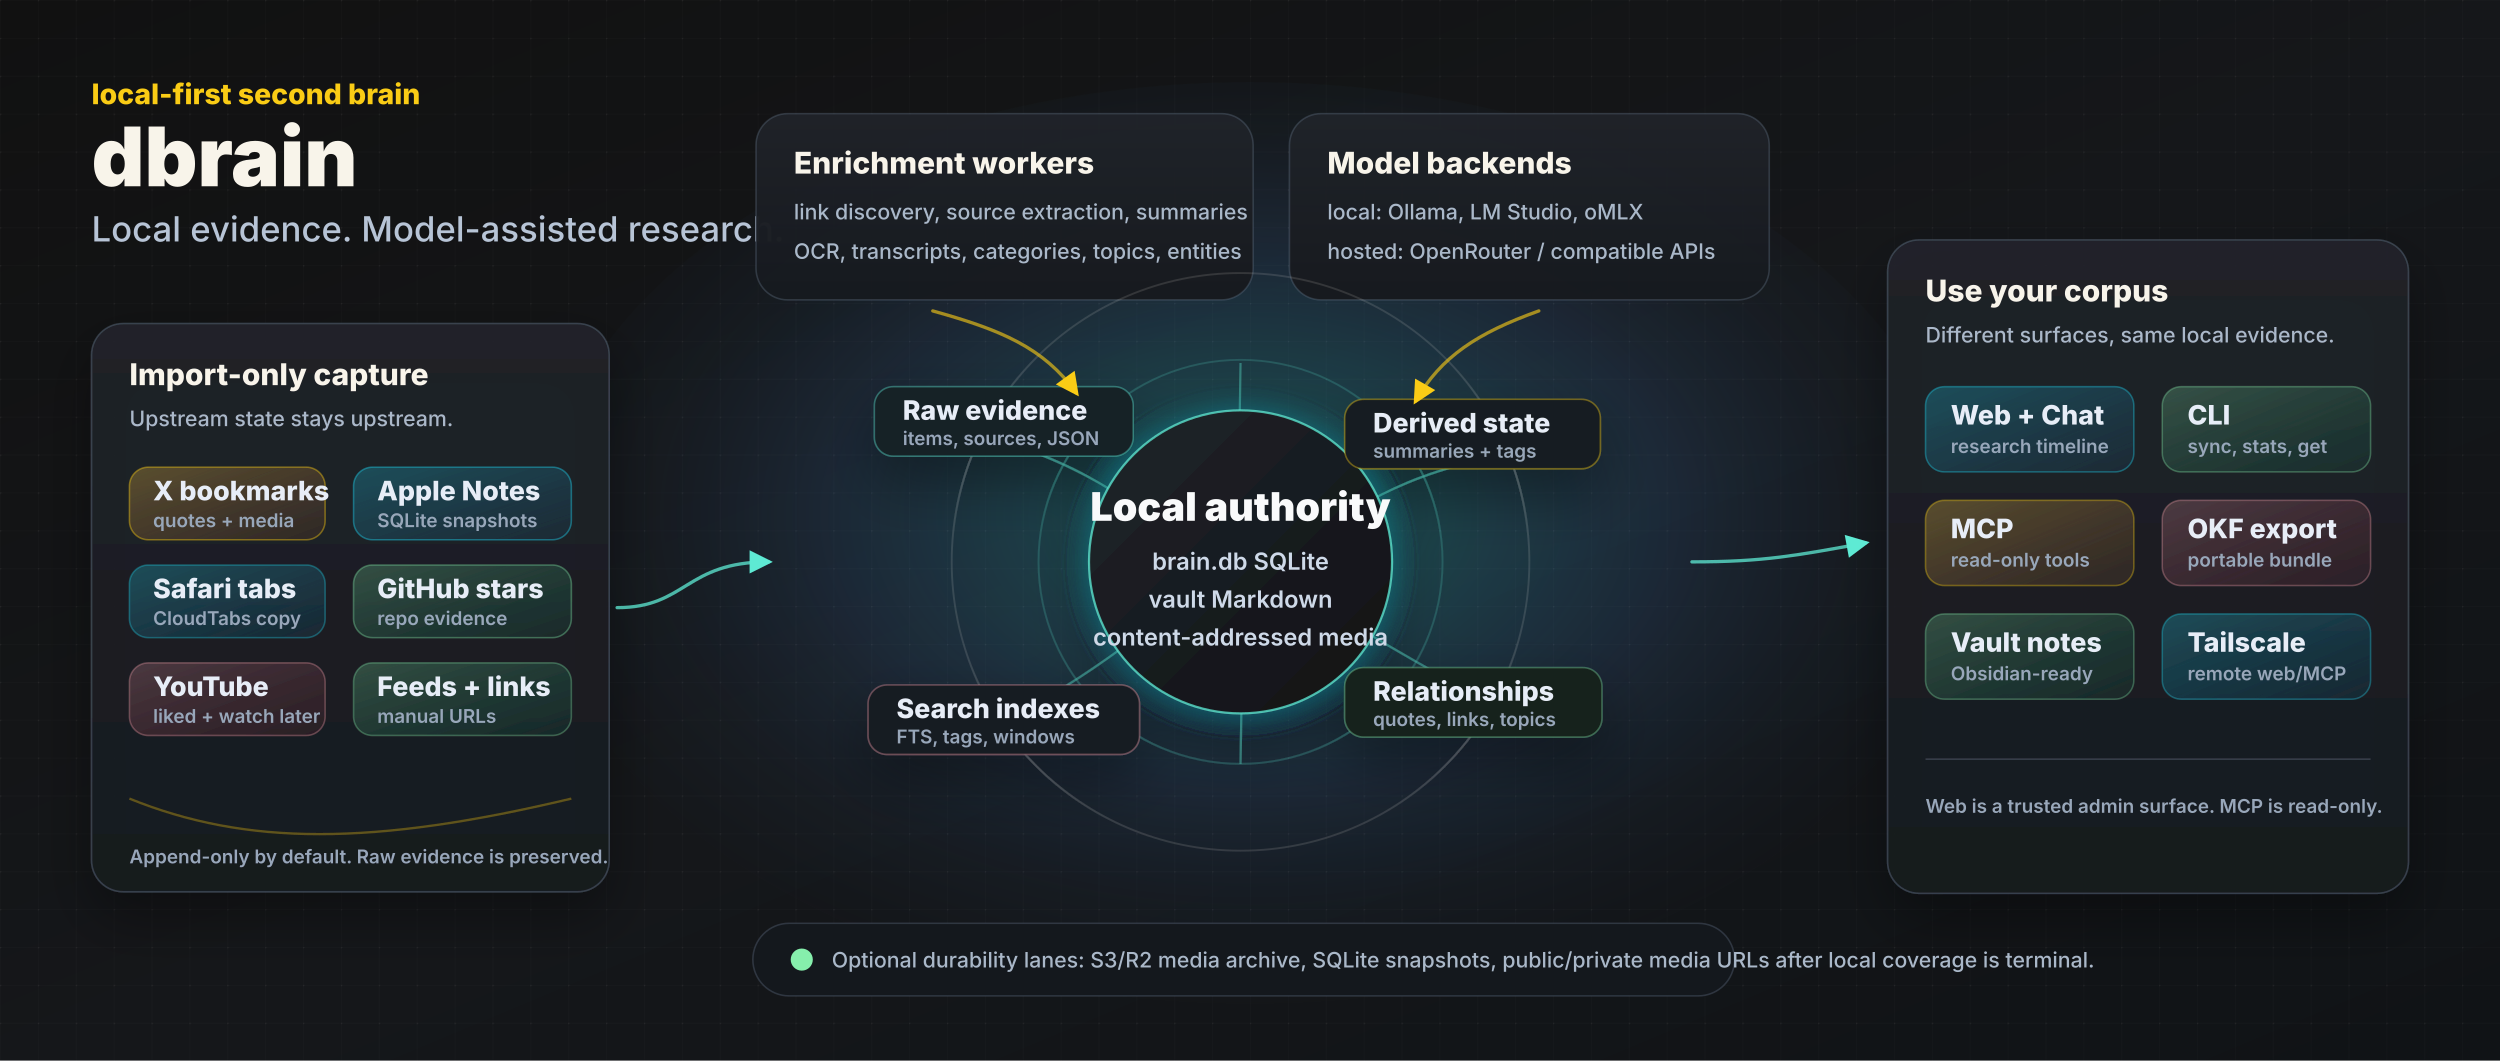
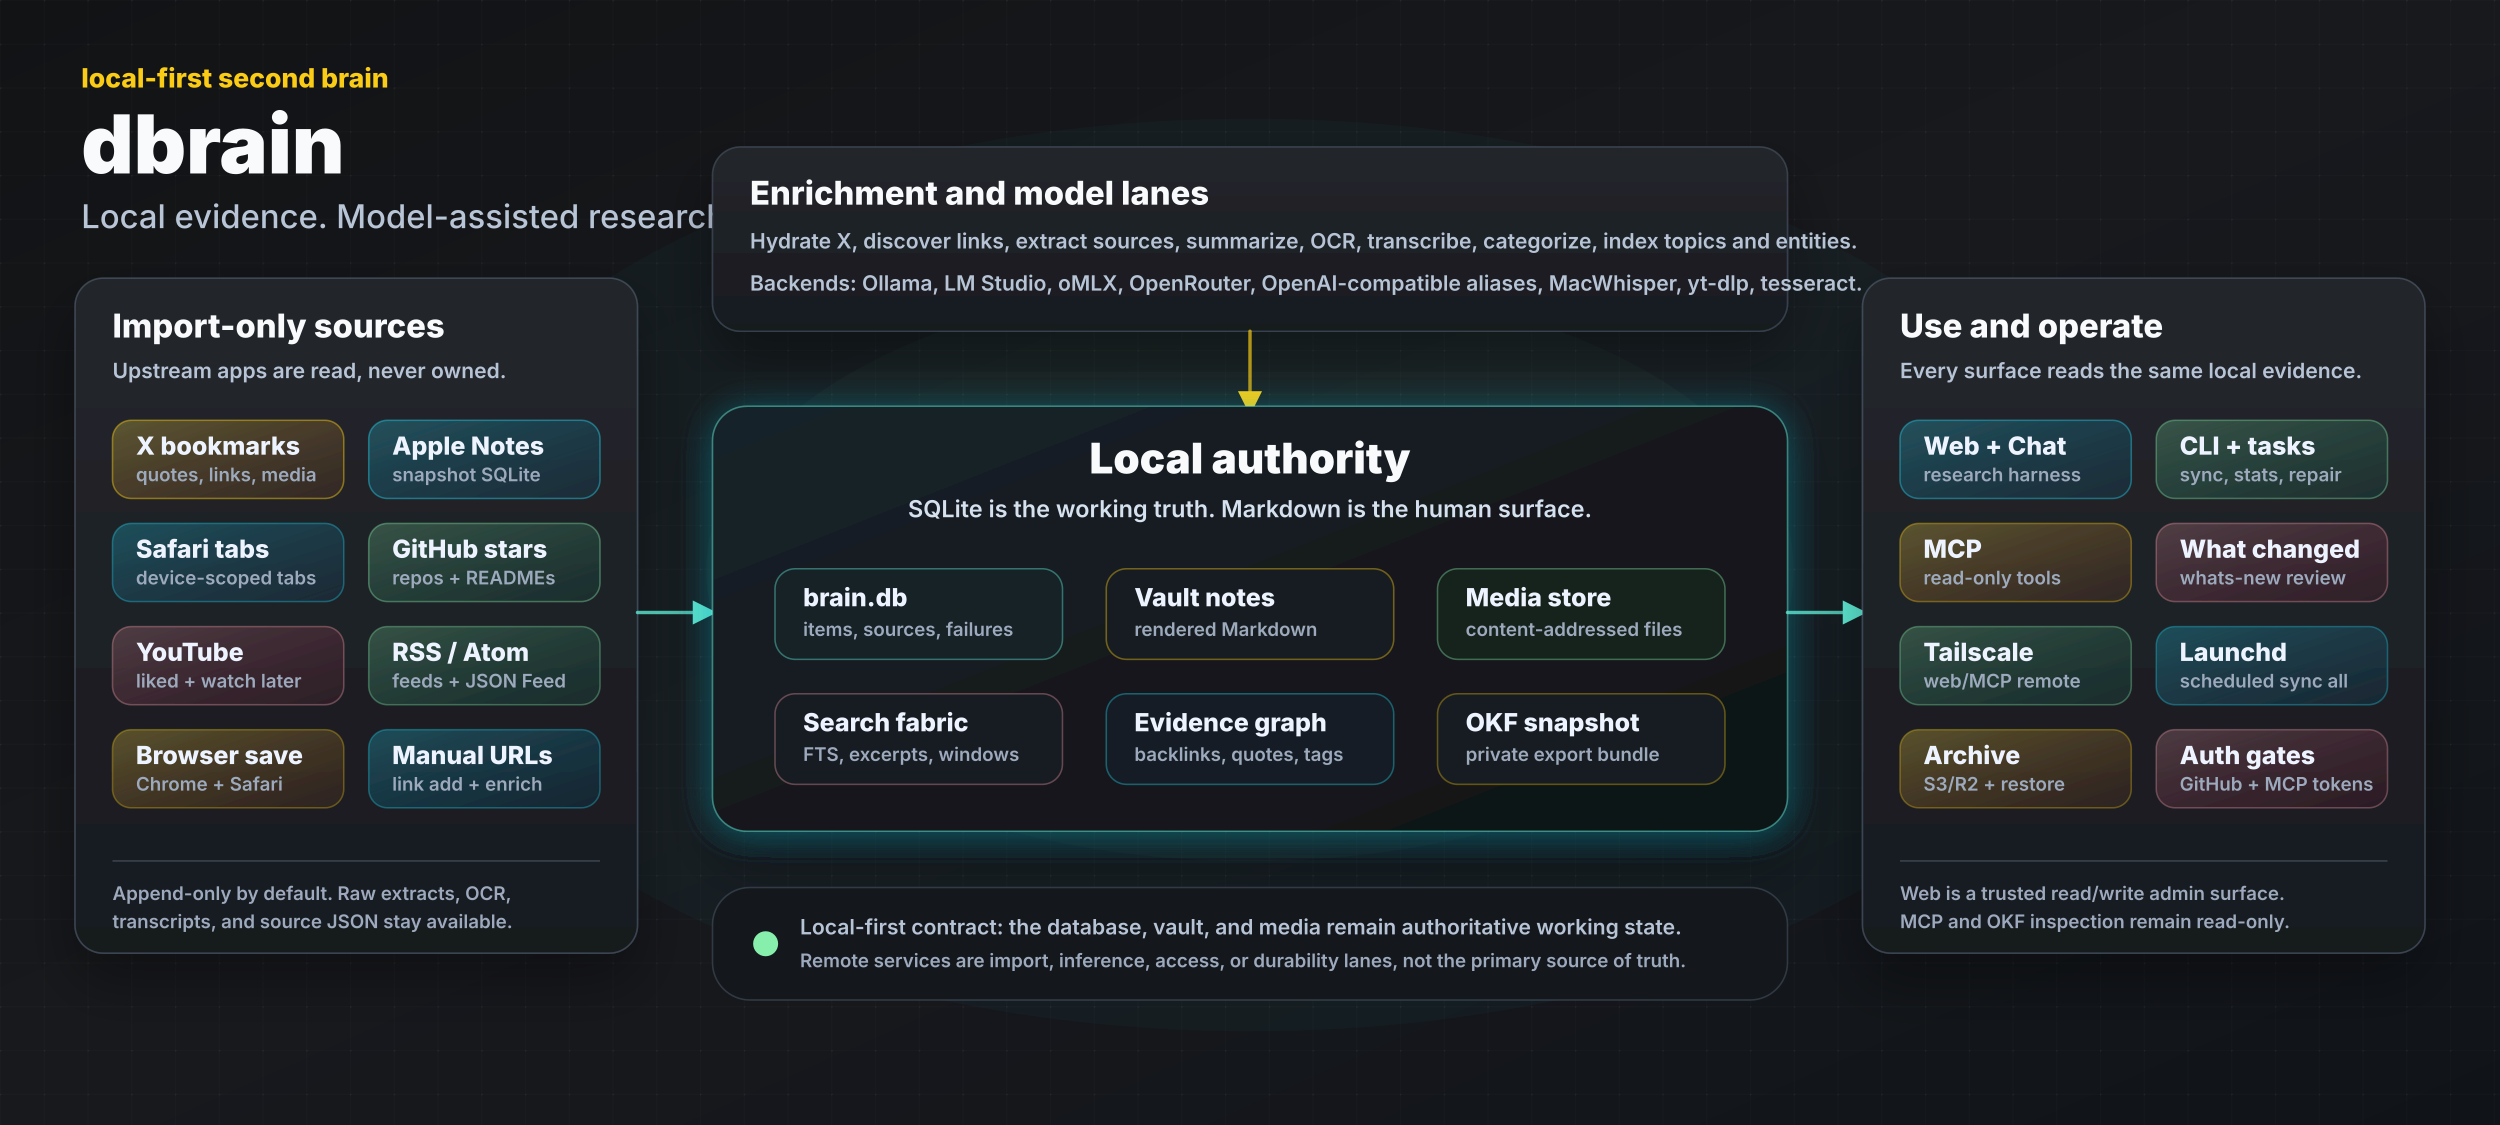
- <svg xmlns="http://www.w3.org/2000/svg" width="1584" height="672" viewBox="0 0 1584 672" role="img" aria-labelledby="title desc">
+ <svg xmlns="http://www.w3.org/2000/svg" width="1600" height="720" viewBox="0 0 1600 720" role="img" aria-labelledby="title desc">
  <defs>
-     <linearGradient id="bg" x1="0" y1="0" x2="1" y2="1">
-       <stop offset="0" stop-color="#111111" />
-       <stop offset="0.52" stop-color="#15171a" />
+     <linearGradient id="pageBg" x1="0" y1="0" x2="1" y2="1">
+       <stop offset="0" stop-color="#121315" />
+       <stop offset="0.48" stop-color="#18191d" />
+       <stop offset="1" stop-color="#101419" />
+     </linearGradient>
+     <linearGradient id="panel" x1="0" y1="0" x2="0" y2="1">
+       <stop offset="0" stop-color="#24272c" />
+       <stop offset="1" stop-color="#171a1f" />
+     </linearGradient>
+     <linearGradient id="core" x1="0" y1="0" x2="1" y2="1">
+       <stop offset="0" stop-color="#19242a" />
+       <stop offset="0.5" stop-color="#14191e" />
      <stop offset="1" stop-color="#101316" />
    </linearGradient>
-     <radialGradient id="coreGlow" cx="50%" cy="47%" r="58%">
-       <stop offset="0" stop-color="#1ee7c8" stop-opacity="0.32" />
-       <stop offset="0.52" stop-color="#4fa3ff" stop-opacity="0.12" />
-       <stop offset="1" stop-color="#111316" stop-opacity="0" />
-     </radialGradient>
-     <linearGradient id="coreFill" x1="0" y1="0" x2="1" y2="1">
-       <stop offset="0" stop-color="#20252a" />
-       <stop offset="0.55" stop-color="#171a1f" />
-       <stop offset="1" stop-color="#101214" />
-     </linearGradient>
-     <linearGradient id="panelFill" x1="0" y1="0" x2="0" y2="1">
-       <stop offset="0" stop-color="#202329" stop-opacity="0.98" />
-       <stop offset="1" stop-color="#16191e" stop-opacity="0.98" />
-     </linearGradient>
-     <linearGradient id="amberFill" x1="0" y1="0" x2="1" y2="1">
-       <stop offset="0" stop-color="#f7c948" stop-opacity="0.28" />
-       <stop offset="1" stop-color="#fb923c" stop-opacity="0.08" />
-     </linearGradient>
-     <linearGradient id="cyanFill" x1="0" y1="0" x2="1" y2="1">
+     <linearGradient id="blue" x1="0" y1="0" x2="1" y2="1">
      <stop offset="0" stop-color="#22d3ee" stop-opacity="0.26" />
-       <stop offset="1" stop-color="#0ea5e9" stop-opacity="0.08" />
-     </linearGradient>
-     <linearGradient id="greenFill" x1="0" y1="0" x2="1" y2="1">
+       <stop offset="1" stop-color="#0284c7" stop-opacity="0.09" />
+     </linearGradient>
+     <linearGradient id="green" x1="0" y1="0" x2="1" y2="1">
      <stop offset="0" stop-color="#86efac" stop-opacity="0.24" />
      <stop offset="1" stop-color="#10b981" stop-opacity="0.08" />
    </linearGradient>
-     <linearGradient id="roseFill" x1="0" y1="0" x2="1" y2="1">
+     <linearGradient id="amber" x1="0" y1="0" x2="1" y2="1">
+       <stop offset="0" stop-color="#fde047" stop-opacity="0.27" />
+       <stop offset="1" stop-color="#f97316" stop-opacity="0.08" />
+     </linearGradient>
+     <linearGradient id="rose" x1="0" y1="0" x2="1" y2="1">
      <stop offset="0" stop-color="#fda4af" stop-opacity="0.22" />
-       <stop offset="1" stop-color="#f43f5e" stop-opacity="0.07" />
-     </linearGradient>
-     <filter id="softShadow" x="-20%" y="-25%" width="140%" height="155%">
-       <feDropShadow dx="0" dy="16" stdDeviation="18" flood-color="#000000" flood-opacity="0.34" />
+       <stop offset="1" stop-color="#e11d48" stop-opacity="0.08" />
+     </linearGradient>
+     <filter id="shadow" x="-12%" y="-18%" width="124%" height="140%">
+       <feDropShadow dx="0" dy="18" stdDeviation="18" flood-color="#000000" flood-opacity="0.34" />
    </filter>
-     <filter id="quietGlow" x="-30%" y="-30%" width="160%" height="160%">
-       <feDropShadow dx="0" dy="0" stdDeviation="8" flood-color="#22d3ee" flood-opacity="0.25" />
+     <filter id="softGlow" x="-35%" y="-35%" width="170%" height="170%">
+       <feDropShadow dx="0" dy="0" stdDeviation="10" flood-color="#22d3ee" flood-opacity="0.25" />
    </filter>
-     <pattern id="grid" width="24" height="24" patternUnits="userSpaceOnUse">
-       <path d="M 24 0 L 0 0 0 24" fill="none" stroke="#f6f1e6" stroke-width="0.55" opacity="0.035" />
-       <circle cx="0" cy="0" r="1" fill="#f6f1e6" opacity="0.055" />
+     <pattern id="grid" width="28" height="28" patternUnits="userSpaceOnUse">
+       <path d="M 28 0 L 0 0 0 28" fill="none" stroke="#e7edf7" stroke-width="0.5" opacity="0.035" />
+       <circle cx="0" cy="0" r="1.1" fill="#e7edf7" opacity="0.055" />
    </pattern>
-     <marker id="arrowCyan" viewBox="0 0 10 10" refX="8.2" refY="5" markerWidth="7" markerHeight="7" orient="auto-start-reverse">
+     <marker id="arrowCyan" viewBox="0 0 10 10" refX="8.2" refY="5" markerWidth="7" markerHeight="7" orient="auto">
      <path d="M 0 0 L 10 5 L 0 10 z" fill="#5eead4" />
    </marker>
-     <marker id="arrowAmber" viewBox="0 0 10 10" refX="8.2" refY="5" markerWidth="7" markerHeight="7" orient="auto-start-reverse">
+     <marker id="arrowAmber" viewBox="0 0 10 10" refX="8.2" refY="5" markerWidth="7" markerHeight="7" orient="auto">
      <path d="M 0 0 L 10 5 L 0 10 z" fill="#facc15" />
    </marker>
    <style>
      text {
        font-family: ui-sans-serif, -apple-system, BlinkMacSystemFont, "Segoe UI", sans-serif;
        letter-spacing: 0;
      }
-       .kicker {
+       .eyebrow {
        fill: #facc15;
-         font-size: 18px;
-         font-weight: 800;
+         font-size: 17px;
+         font-weight: 820;
        text-transform: uppercase;
      }
      .title {
-         fill: #f8f4ea;
+         fill: #f8fafc;
        font-size: 52px;
        font-weight: 850;
      }
      .subtitle {
+         fill: #b8c5d6;
+         font-size: 21px;
+         font-weight: 540;
+       }
+       .section {
+         fill: #f8fafc;
+         font-size: 21px;
+         font-weight: 820;
+       }
+       .label {
+         fill: #eef4ff;
+         font-size: 16px;
+         font-weight: 760;
+       }
+       .small {
        fill: #b7c4d6;
-         font-size: 22px;
-         font-weight: 520;
-       }
-       .section {
-         fill: #f8f4ea;
-         font-size: 19px;
-         font-weight: 820;
-       }
-       .label {
-         fill: #e7edf7;
-         font-size: 17px;
-         font-weight: 760;
-       }
-       .small {
-         fill: #aab8c9;
        font-size: 13.5px;
-         font-weight: 540;
+         font-weight: 560;
      }
      .tiny {
-         fill: #98a7ba;
+         fill: #9daabd;
        font-size: 12px;
        font-weight: 560;
      }
      .coreTitle {
        fill: #f9fafb;
-         font-size: 25px;
+         font-size: 27px;
        font-weight: 850;
      }
      .coreText {
-         fill: #ced9e8;
+         fill: #d5e1ef;
        font-size: 15px;
-         font-weight: 580;
-       }
-       .stroke {
-         stroke: #8b9bb0;
-         stroke-width: 1;
-         opacity: 0.38;
-       }
-       .nodeLine {
-         stroke: #5eead4;
-         stroke-width: 1.4;
-         stroke-opacity: 0.38;
-         fill: none;
-       }
-       .arrow {
-         stroke-width: 2.1;
+         font-weight: 610;
+       }
+       .muted {
+         fill: #94a3b8;
+         font-size: 12.5px;
+         font-weight: 560;
+       }
+       .line {
+         stroke-width: 2.2;
        stroke-linecap: round;
        stroke-linejoin: round;
        fill: none;
      }
+       .hairline {
+         stroke: #66758a;
+         stroke-width: 1;
+         stroke-opacity: 0.42;
+       }
    </style>
  </defs>
-   <rect width="1584" height="672" fill="url(#bg)" />
-   <rect width="1584" height="672" fill="url(#grid)" />
-   <ellipse cx="792" cy="344" rx="452" ry="292" fill="url(#coreGlow)" />
-   <text x="58" y="66" class="kicker">local-first second brain</text>
-   <text x="58" y="118" class="title">dbrain</text>
-   <text x="58" y="153" class="subtitle">Local evidence. Model-assisted research.</text>
-   <g transform="translate(58 205)" filter="url(#softShadow)">
-     <rect x="0" y="0" width="328" height="360" rx="20" fill="url(#panelFill)" stroke="#65758a" stroke-opacity="0.42" />
-     <text x="24" y="39" class="section">Import-only capture</text>
-     <text x="24" y="65" class="small">Upstream state stays upstream.</text>
+   <rect width="1600" height="720" fill="url(#pageBg)" />
+   <rect width="1600" height="720" fill="url(#grid)" />
+   <ellipse cx="800" cy="368" rx="540" ry="292" fill="#22d3ee" opacity="0.035" />
+   <ellipse cx="800" cy="365" rx="348" ry="186" fill="#86efac" opacity="0.03" />
+   <text x="52" y="56" class="eyebrow">local-first second brain</text>
+   <text x="52" y="111" class="title">dbrain</text>
+   <text x="52" y="146" class="subtitle">Local evidence. Model-assisted research.</text>
+   <g transform="translate(48 178)" filter="url(#shadow)">
+     <rect width="360" height="432" rx="18" fill="url(#panel)" stroke="#65758a" stroke-opacity="0.46" />
+     <text x="24" y="38" class="section">Import-only sources</text>
+     <text x="24" y="64" class="small">Upstream apps are read, never owned.</text>
    <g transform="translate(24 91)">
-       <rect width="124" height="46" rx="12" fill="url(#amberFill)" stroke="#facc15" stroke-opacity="0.42" />
-       <text x="15" y="21" class="label">X bookmarks</text>
-       <text x="15" y="38" class="tiny">quotes + media</text>
-     </g>
-     <g transform="translate(166 91)">
-       <rect width="138" height="46" rx="12" fill="url(#cyanFill)" stroke="#22d3ee" stroke-opacity="0.42" />
-       <text x="15" y="21" class="label">Apple Notes</text>
-       <text x="15" y="38" class="tiny">SQLite snapshots</text>
-     </g>
-     <g transform="translate(24 153)">
-       <rect width="124" height="46" rx="12" fill="url(#cyanFill)" stroke="#22d3ee" stroke-opacity="0.34" />
-       <text x="15" y="21" class="label">Safari tabs</text>
-       <text x="15" y="38" class="tiny">CloudTabs copy</text>
-     </g>
-     <g transform="translate(166 153)">
-       <rect width="138" height="46" rx="12" fill="url(#greenFill)" stroke="#86efac" stroke-opacity="0.36" />
-       <text x="15" y="21" class="label">GitHub stars</text>
-       <text x="15" y="38" class="tiny">repo evidence</text>
-     </g>
-     <g transform="translate(24 215)">
-       <rect width="124" height="46" rx="12" fill="url(#roseFill)" stroke="#fda4af" stroke-opacity="0.32" />
-       <text x="15" y="21" class="label">YouTube</text>
-       <text x="15" y="38" class="tiny">liked + watch later</text>
-     </g>
-     <g transform="translate(166 215)">
-       <rect width="138" height="46" rx="12" fill="url(#greenFill)" stroke="#86efac" stroke-opacity="0.32" />
-       <text x="15" y="21" class="label">Feeds + links</text>
-       <text x="15" y="38" class="tiny">manual URLs</text>
-     </g>
-     <g transform="translate(24 287)">
-       <path d="M0 14 C74 44 154 44 280 14" stroke="#facc15" stroke-width="1.5" stroke-opacity="0.32" fill="none" />
-       <text x="0" y="55" class="tiny">Append-only by default. Raw evidence is preserved.</text>
-     </g>
-   </g>
-   <g transform="translate(479 72)">
-     <rect x="0" y="0" width="315" height="118" rx="20" fill="url(#panelFill)" stroke="#65758a" stroke-opacity="0.35" />
-     <text x="24" y="38" class="section">Enrichment workers</text>
-     <text x="24" y="67" class="small">link discovery, source extraction, summaries</text>
-     <text x="24" y="92" class="small">OCR, transcripts, categories, topics, entities</text>
-   </g>
-   <g transform="translate(817 72)">
-     <rect x="0" y="0" width="304" height="118" rx="20" fill="url(#panelFill)" stroke="#65758a" stroke-opacity="0.35" />
-     <text x="24" y="38" class="section">Model backends</text>
-     <text x="24" y="67" class="small">local: Ollama, LM Studio, oMLX</text>
-     <text x="24" y="92" class="small">hosted: OpenRouter / compatible APIs</text>
-   </g>
-   <g transform="translate(447 210)" filter="url(#softShadow)">
-     <circle cx="339" cy="146" r="183" fill="none" stroke="#f8f4ea" stroke-opacity="0.13" stroke-width="1.2" />
-     <circle cx="339" cy="146" r="128" fill="none" stroke="#5eead4" stroke-opacity="0.18" stroke-width="1.2" />
-     <circle cx="339" cy="146" r="78" fill="none" stroke="#facc15" stroke-opacity="0.18" stroke-width="1.2" />
-     <path class="nodeLine" d="M189 70 C260 92 272 118 339 146" />
-     <path class="nodeLine" d="M488 82 C418 99 410 121 339 146" />
-     <path class="nodeLine" d="M198 242 C257 211 286 181 339 146" />
-     <path class="nodeLine" d="M489 230 C433 202 400 177 339 146" />
-     <path class="nodeLine" d="M339 20 C338 74 338 105 339 146" />
-     <path class="nodeLine" d="M339 274 C340 224 340 190 339 146" />
-     <circle cx="339" cy="146" r="96" fill="url(#coreFill)" stroke="#5eead4" stroke-width="1.4" stroke-opacity="0.75" filter="url(#quietGlow)" />
-     <text x="339" y="120" text-anchor="middle" class="coreTitle">Local authority</text>
-     <text x="339" y="151" text-anchor="middle" class="coreText">brain.db SQLite</text>
-     <text x="339" y="175" text-anchor="middle" class="coreText">vault Markdown</text>
-     <text x="339" y="199" text-anchor="middle" class="coreText">content-addressed media</text>
-     <g transform="translate(107 35)">
-       <rect width="164" height="44" rx="12" fill="#172027" stroke="#5eead4" stroke-opacity="0.38" />
-       <text x="18" y="21" class="label">Raw evidence</text>
-       <text x="18" y="37" class="tiny">items, sources, JSON</text>
-     </g>
-     <g transform="translate(405 43)">
-       <rect width="162" height="44" rx="12" fill="#191f20" stroke="#facc15" stroke-opacity="0.38" />
-       <text x="18" y="21" class="label">Derived state</text>
-       <text x="18" y="37" class="tiny">summaries + tags</text>
-     </g>
-     <g transform="translate(103 224)">
-       <rect width="172" height="44" rx="12" fill="#191d23" stroke="#fda4af" stroke-opacity="0.34" />
-       <text x="18" y="21" class="label">Search indexes</text>
-       <text x="18" y="37" class="tiny">FTS, tags, windows</text>
-     </g>
-     <g transform="translate(405 213)">
-       <rect width="163" height="44" rx="12" fill="#17221c" stroke="#86efac" stroke-opacity="0.34" />
-       <text x="18" y="21" class="label">Relationships</text>
-       <text x="18" y="37" class="tiny">quotes, links, topics</text>
-     </g>
-   </g>
-   <path class="arrow" d="M391 385 C435 385 434 356 487 356" stroke="#5eead4" stroke-opacity="0.75" marker-end="url(#arrowCyan)" />
-   <path class="arrow" d="M591 197 C634 209 661 220 682 249" stroke="#facc15" stroke-opacity="0.62" marker-end="url(#arrowAmber)" />
-   <path class="arrow" d="M975 197 C936 211 913 226 897 254" stroke="#facc15" stroke-opacity="0.62" marker-end="url(#arrowAmber)" />
-   <g transform="translate(1196 152)" filter="url(#softShadow)">
-     <rect x="0" y="0" width="330" height="414" rx="20" fill="url(#panelFill)" stroke="#65758a" stroke-opacity="0.42" />
-     <text x="24" y="39" class="section">Use your corpus</text>
-     <text x="24" y="65" class="small">Different surfaces, same local evidence.</text>
-     <g transform="translate(24 93)">
-       <rect width="132" height="54" rx="12" fill="url(#cyanFill)" stroke="#22d3ee" stroke-opacity="0.38" />
-       <text x="16" y="24" class="label">Web + Chat</text>
-       <text x="16" y="42" class="tiny">research timeline</text>
-     </g>
-     <g transform="translate(174 93)">
-       <rect width="132" height="54" rx="12" fill="url(#greenFill)" stroke="#86efac" stroke-opacity="0.34" />
-       <text x="16" y="24" class="label">CLI</text>
-       <text x="16" y="42" class="tiny">sync, stats, get</text>
-     </g>
-     <g transform="translate(24 165)">
-       <rect width="132" height="54" rx="12" fill="url(#amberFill)" stroke="#facc15" stroke-opacity="0.36" />
-       <text x="16" y="24" class="label">MCP</text>
-       <text x="16" y="42" class="tiny">read-only tools</text>
-     </g>
-     <g transform="translate(174 165)">
-       <rect width="132" height="54" rx="12" fill="url(#roseFill)" stroke="#fda4af" stroke-opacity="0.32" />
-       <text x="16" y="24" class="label">OKF export</text>
-       <text x="16" y="42" class="tiny">portable bundle</text>
-     </g>
-     <g transform="translate(24 237)">
-       <rect width="132" height="54" rx="12" fill="url(#greenFill)" stroke="#86efac" stroke-opacity="0.32" />
-       <text x="16" y="24" class="label">Vault notes</text>
-       <text x="16" y="42" class="tiny">Obsidian-ready</text>
-     </g>
-     <g transform="translate(174 237)">
-       <rect width="132" height="54" rx="12" fill="url(#cyanFill)" stroke="#22d3ee" stroke-opacity="0.34" />
-       <text x="16" y="24" class="label">Tailscale</text>
-       <text x="16" y="42" class="tiny">remote web/MCP</text>
-     </g>
-     <g transform="translate(24 329)">
-       <path d="M0 0 H282" stroke="#65758a" stroke-opacity="0.4" />
-       <text x="0" y="34" class="tiny">Web is a trusted admin surface. MCP is read-only.</text>
-     </g>
-   </g>
-   <path class="arrow" d="M1072 356 C1118 356 1138 352 1182 344" stroke="#5eead4" stroke-opacity="0.75" marker-end="url(#arrowCyan)" />
-   <g transform="translate(477 585)">
-     <rect x="0" y="0" width="622" height="46" rx="23" fill="#14181d" stroke="#65758a" stroke-opacity="0.34" />
-     <circle cx="31" cy="23" r="7" fill="#86efac" />
-     <text x="50" y="28" class="small">Optional durability lanes: S3/R2 media archive, SQLite snapshots, public/private media URLs after local coverage is terminal.</text>
+       <rect width="148" height="50" rx="12" fill="url(#amber)" stroke="#facc15" stroke-opacity="0.46" />
+       <text x="15" y="22" class="label">X bookmarks</text>
+       <text x="15" y="39" class="tiny">quotes, links, media</text>
+     </g>
+     <g transform="translate(188 91)">
+       <rect width="148" height="50" rx="12" fill="url(#blue)" stroke="#22d3ee" stroke-opacity="0.44" />
+       <text x="15" y="22" class="label">Apple Notes</text>
+       <text x="15" y="39" class="tiny">snapshot SQLite</text>
+     </g>
+     <g transform="translate(24 157)">
+       <rect width="148" height="50" rx="12" fill="url(#blue)" stroke="#22d3ee" stroke-opacity="0.36" />
+       <text x="15" y="22" class="label">Safari tabs</text>
+       <text x="15" y="39" class="tiny">device-scoped tabs</text>
+     </g>
+     <g transform="translate(188 157)">
+       <rect width="148" height="50" rx="12" fill="url(#green)" stroke="#86efac" stroke-opacity="0.38" />
+       <text x="15" y="22" class="label">GitHub stars</text>
+       <text x="15" y="39" class="tiny">repos + READMEs</text>
+     </g>
+     <g transform="translate(24 223)">
+       <rect width="148" height="50" rx="12" fill="url(#rose)" stroke="#fda4af" stroke-opacity="0.34" />
+       <text x="15" y="22" class="label">YouTube</text>
+       <text x="15" y="39" class="tiny">liked + watch later</text>
+     </g>
+     <g transform="translate(188 223)">
+       <rect width="148" height="50" rx="12" fill="url(#green)" stroke="#86efac" stroke-opacity="0.34" />
+       <text x="15" y="22" class="label">RSS / Atom</text>
+       <text x="15" y="39" class="tiny">feeds + JSON Feed</text>
+     </g>
+     <g transform="translate(24 289)">
+       <rect width="148" height="50" rx="12" fill="url(#amber)" stroke="#facc15" stroke-opacity="0.32" />
+       <text x="15" y="22" class="label">Browser save</text>
+       <text x="15" y="39" class="tiny">Chrome + Safari</text>
+     </g>
+     <g transform="translate(188 289)">
+       <rect width="148" height="50" rx="12" fill="url(#blue)" stroke="#22d3ee" stroke-opacity="0.34" />
+       <text x="15" y="22" class="label">Manual URLs</text>
+       <text x="15" y="39" class="tiny">link add + enrich</text>
+     </g>
+     <path d="M24 373 H336" class="hairline" />
+     <text x="24" y="398" class="tiny">Append-only by default. Raw extracts, OCR,</text>
+     <text x="24" y="416" class="tiny">transcripts, and source JSON stay available.</text>
+   </g>
+   <path class="line" d="M408 392 C434 392 438 392 456 392" stroke="#5eead4" stroke-opacity="0.78" marker-end="url(#arrowCyan)" />
+   <g transform="translate(456 94)" filter="url(#shadow)">
+     <rect width="688" height="118" rx="18" fill="url(#panel)" stroke="#65758a" stroke-opacity="0.38" />
+     <text x="24" y="37" class="section">Enrichment and model lanes</text>
+     <text x="24" y="65" class="small">Hydrate X, discover links, extract sources, summarize, OCR, transcribe, categorize, index topics and entities.</text>
+     <text x="24" y="92" class="small">Backends: Ollama, LM Studio, oMLX, OpenRouter, OpenAI-compatible aliases, MacWhisper, yt-dlp, tesseract.</text>
+   </g>
+   <path class="line" d="M800 212 C800 232 800 246 800 263" stroke="#facc15" stroke-opacity="0.68" marker-end="url(#arrowAmber)" />
+   <g transform="translate(456 260)" filter="url(#shadow)">
+     <rect width="688" height="272" rx="22" fill="url(#core)" stroke="#5eead4" stroke-opacity="0.48" filter="url(#softGlow)" />
+     <text x="344" y="43" text-anchor="middle" class="coreTitle">Local authority</text>
+     <text x="344" y="71" text-anchor="middle" class="coreText">SQLite is the working truth. Markdown is the human surface.</text>
+     <g transform="translate(40 104)">
+       <rect width="184" height="58" rx="13" fill="#172027" stroke="#5eead4" stroke-opacity="0.42" />
+       <text x="18" y="24" class="label">brain.db</text>
+       <text x="18" y="43" class="tiny">items, sources, failures</text>
+     </g>
+     <g transform="translate(252 104)">
+       <rect width="184" height="58" rx="13" fill="#191f20" stroke="#facc15" stroke-opacity="0.4" />
+       <text x="18" y="24" class="label">Vault notes</text>
+       <text x="18" y="43" class="tiny">rendered Markdown</text>
+     </g>
+     <g transform="translate(464 104)">
+       <rect width="184" height="58" rx="13" fill="#17221c" stroke="#86efac" stroke-opacity="0.38" />
+       <text x="18" y="24" class="label">Media store</text>
+       <text x="18" y="43" class="tiny">content-addressed files</text>
+     </g>
+     <g transform="translate(40 184)">
+       <rect width="184" height="58" rx="13" fill="#191d23" stroke="#fda4af" stroke-opacity="0.34" />
+       <text x="18" y="24" class="label">Search fabric</text>
+       <text x="18" y="43" class="tiny">FTS, excerpts, windows</text>
+     </g>
+     <g transform="translate(252 184)">
+       <rect width="184" height="58" rx="13" fill="#171f25" stroke="#22d3ee" stroke-opacity="0.38" />
+       <text x="18" y="24" class="label">Evidence graph</text>
+       <text x="18" y="43" class="tiny">backlinks, quotes, tags</text>
+     </g>
+     <g transform="translate(464 184)">
+       <rect width="184" height="58" rx="13" fill="#191f20" stroke="#facc15" stroke-opacity="0.34" />
+       <text x="18" y="24" class="label">OKF snapshot</text>
+       <text x="18" y="43" class="tiny">private export bundle</text>
+     </g>
+   </g>
+   <path class="line" d="M1144 392 C1168 392 1172 392 1192 392" stroke="#5eead4" stroke-opacity="0.78" marker-end="url(#arrowCyan)" />
+   <g transform="translate(1192 178)" filter="url(#shadow)">
+     <rect width="360" height="432" rx="18" fill="url(#panel)" stroke="#65758a" stroke-opacity="0.46" />
+     <text x="24" y="38" class="section">Use and operate</text>
+     <text x="24" y="64" class="small">Every surface reads the same local evidence.</text>
+     <g transform="translate(24 91)">
+       <rect width="148" height="50" rx="12" fill="url(#blue)" stroke="#22d3ee" stroke-opacity="0.42" />
+       <text x="15" y="22" class="label">Web + Chat</text>
+       <text x="15" y="39" class="tiny">research harness</text>
+     </g>
+     <g transform="translate(188 91)">
+       <rect width="148" height="50" rx="12" fill="url(#green)" stroke="#86efac" stroke-opacity="0.36" />
+       <text x="15" y="22" class="label">CLI + tasks</text>
+       <text x="15" y="39" class="tiny">sync, stats, repair</text>
+     </g>
+     <g transform="translate(24 157)">
+       <rect width="148" height="50" rx="12" fill="url(#amber)" stroke="#facc15" stroke-opacity="0.36" />
+       <text x="15" y="22" class="label">MCP</text>
+       <text x="15" y="39" class="tiny">read-only tools</text>
+     </g>
+     <g transform="translate(188 157)">
+       <rect width="148" height="50" rx="12" fill="url(#rose)" stroke="#fda4af" stroke-opacity="0.34" />
+       <text x="15" y="22" class="label">What changed</text>
+       <text x="15" y="39" class="tiny">whats-new review</text>
+     </g>
+     <g transform="translate(24 223)">
+       <rect width="148" height="50" rx="12" fill="url(#green)" stroke="#86efac" stroke-opacity="0.34" />
+       <text x="15" y="22" class="label">Tailscale</text>
+       <text x="15" y="39" class="tiny">web/MCP remote</text>
+     </g>
+     <g transform="translate(188 223)">
+       <rect width="148" height="50" rx="12" fill="url(#blue)" stroke="#22d3ee" stroke-opacity="0.34" />
+       <text x="15" y="22" class="label">Launchd</text>
+       <text x="15" y="39" class="tiny">scheduled sync all</text>
+     </g>
+     <g transform="translate(24 289)">
+       <rect width="148" height="50" rx="12" fill="url(#amber)" stroke="#facc15" stroke-opacity="0.32" />
+       <text x="15" y="22" class="label">Archive</text>
+       <text x="15" y="39" class="tiny">S3/R2 + restore</text>
+     </g>
+     <g transform="translate(188 289)">
+       <rect width="148" height="50" rx="12" fill="url(#rose)" stroke="#fda4af" stroke-opacity="0.32" />
+       <text x="15" y="22" class="label">Auth gates</text>
+       <text x="15" y="39" class="tiny">GitHub + MCP tokens</text>
+     </g>
+     <path d="M24 373 H336" class="hairline" />
+     <text x="24" y="398" class="tiny">Web is a trusted read/write admin surface.</text>
+     <text x="24" y="416" class="tiny">MCP and OKF inspection remain read-only.</text>
+   </g>
+   <g transform="translate(456 568)">
+     <rect width="688" height="72" rx="24" fill="#14181d" stroke="#65758a" stroke-opacity="0.36" />
+     <circle cx="34" cy="36" r="8" fill="#86efac" />
+     <text x="56" y="30" class="small">Local-first contract: the database, vault, and media remain authoritative working state.</text>
+     <text x="56" y="51" class="tiny">Remote services are import, inference, access, or durability lanes, not the primary source of truth.</text>
  </g>
</svg>
